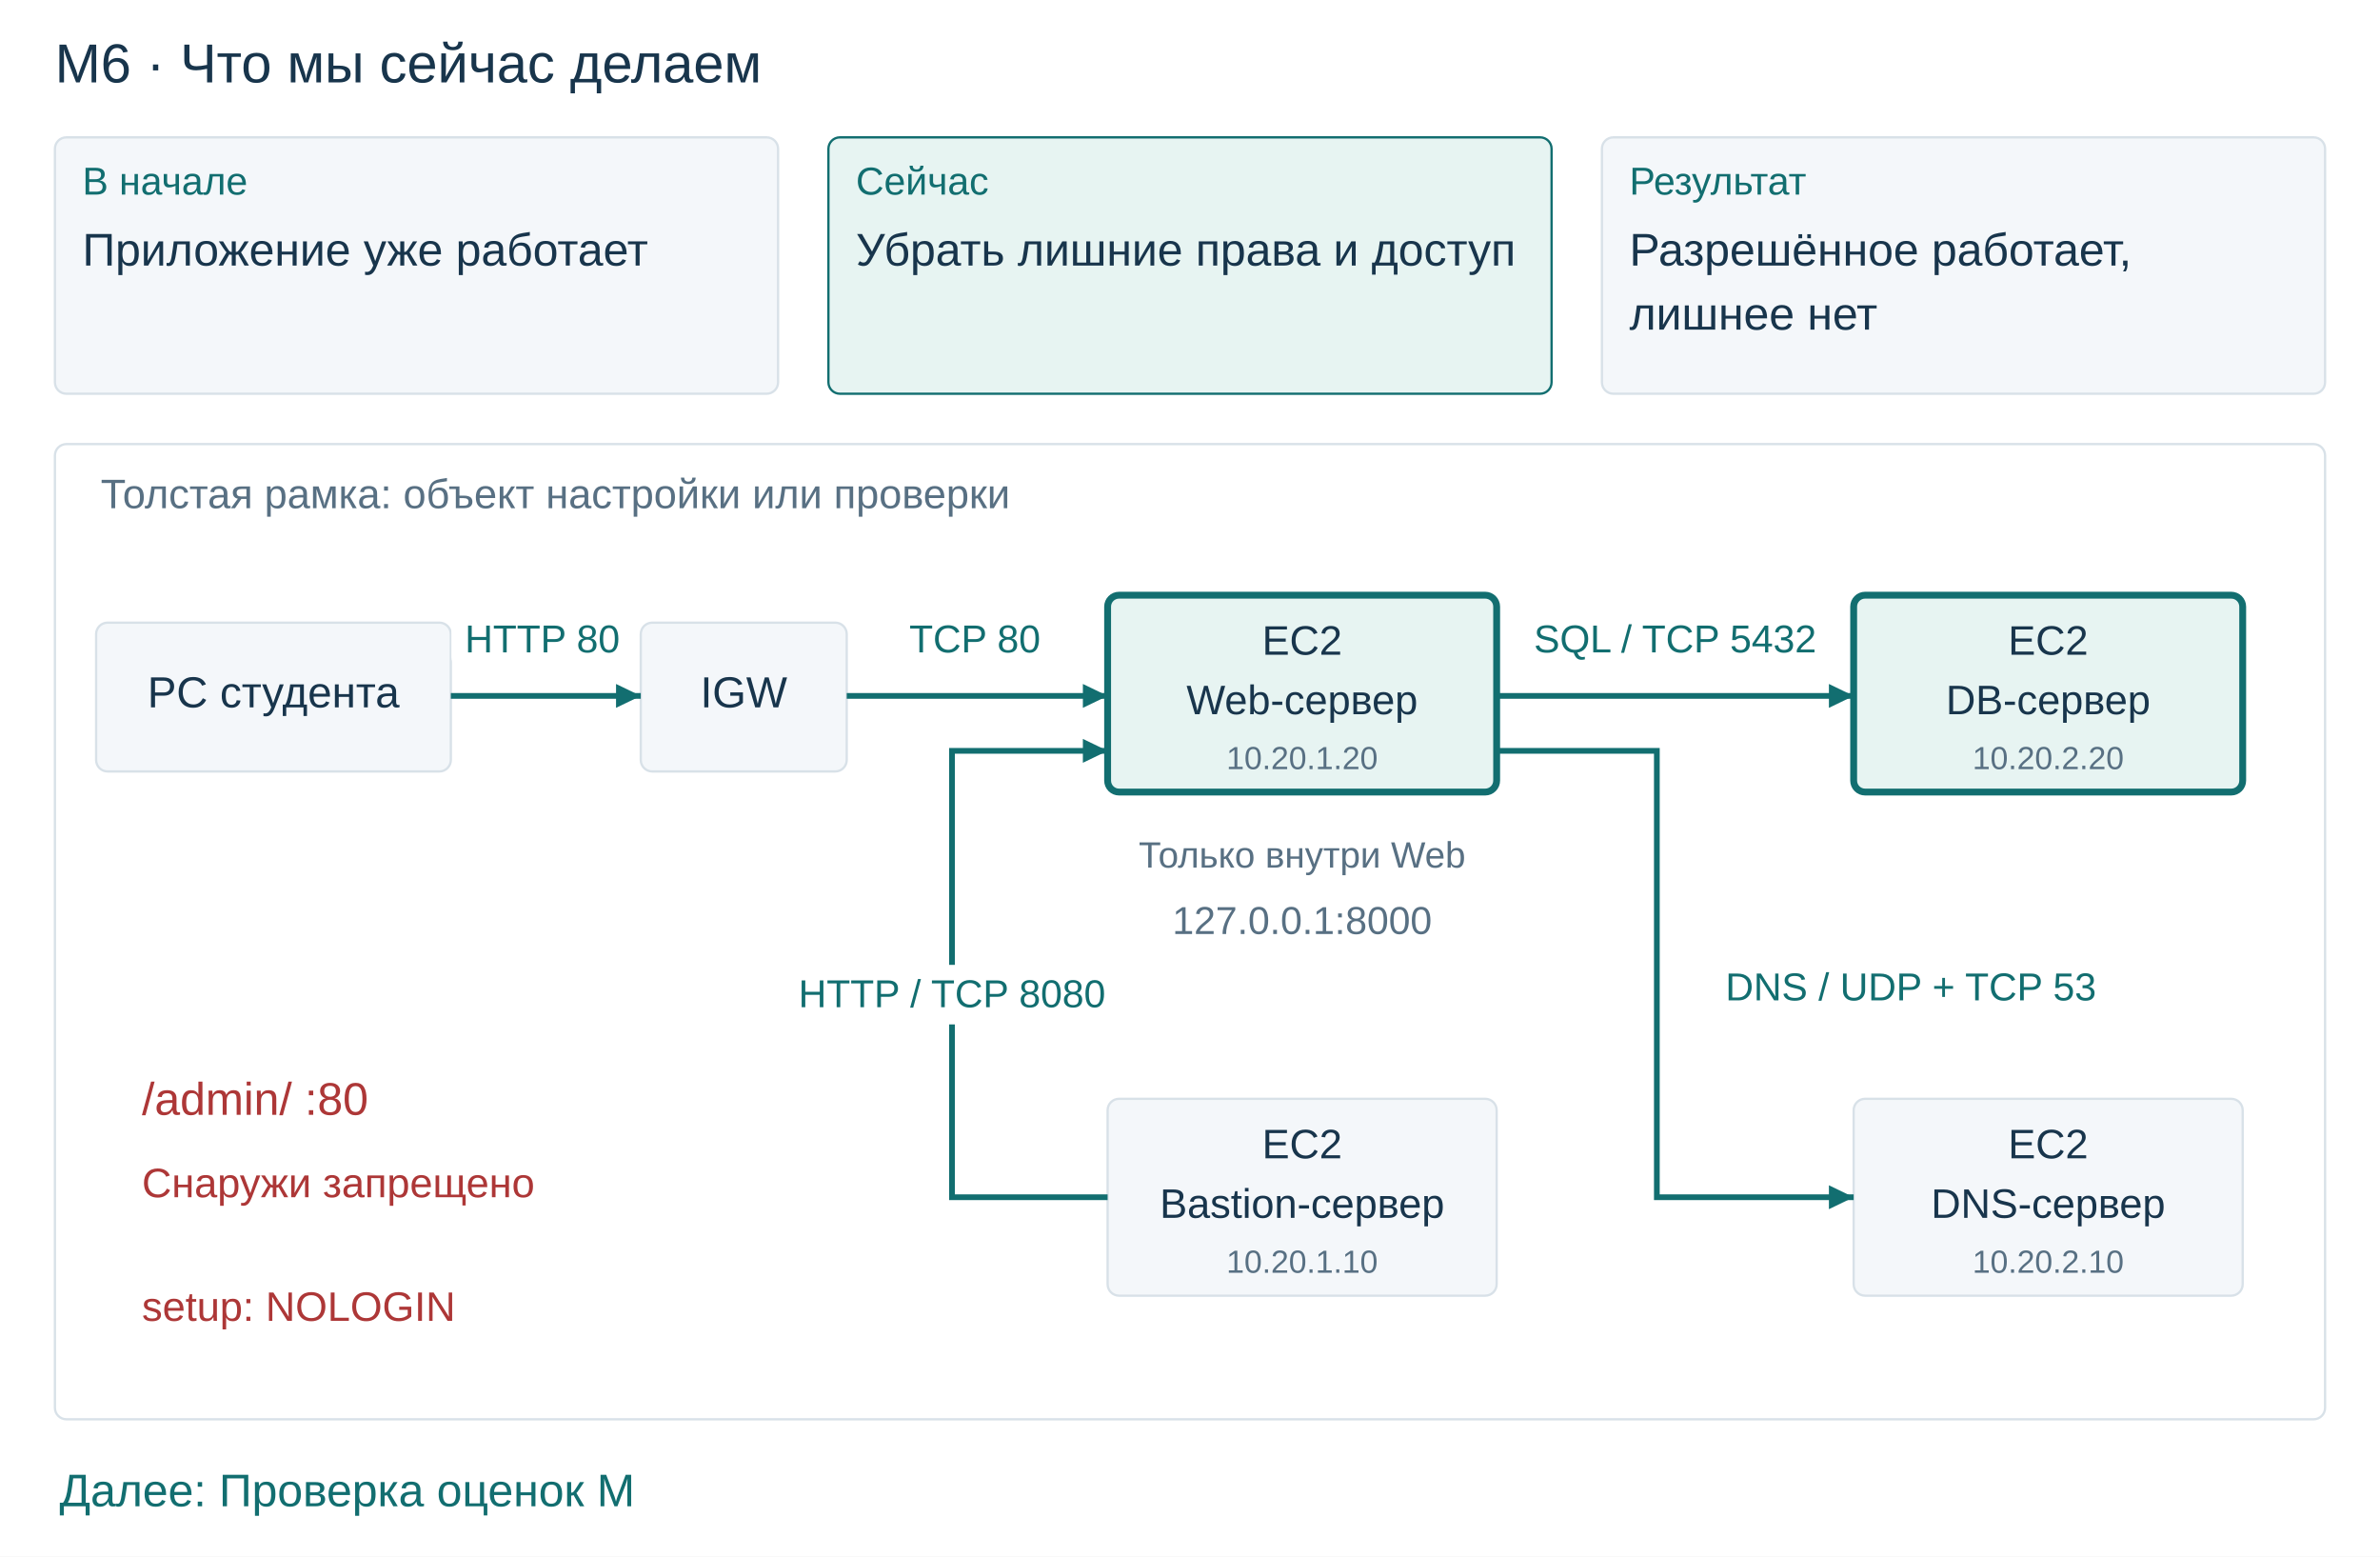
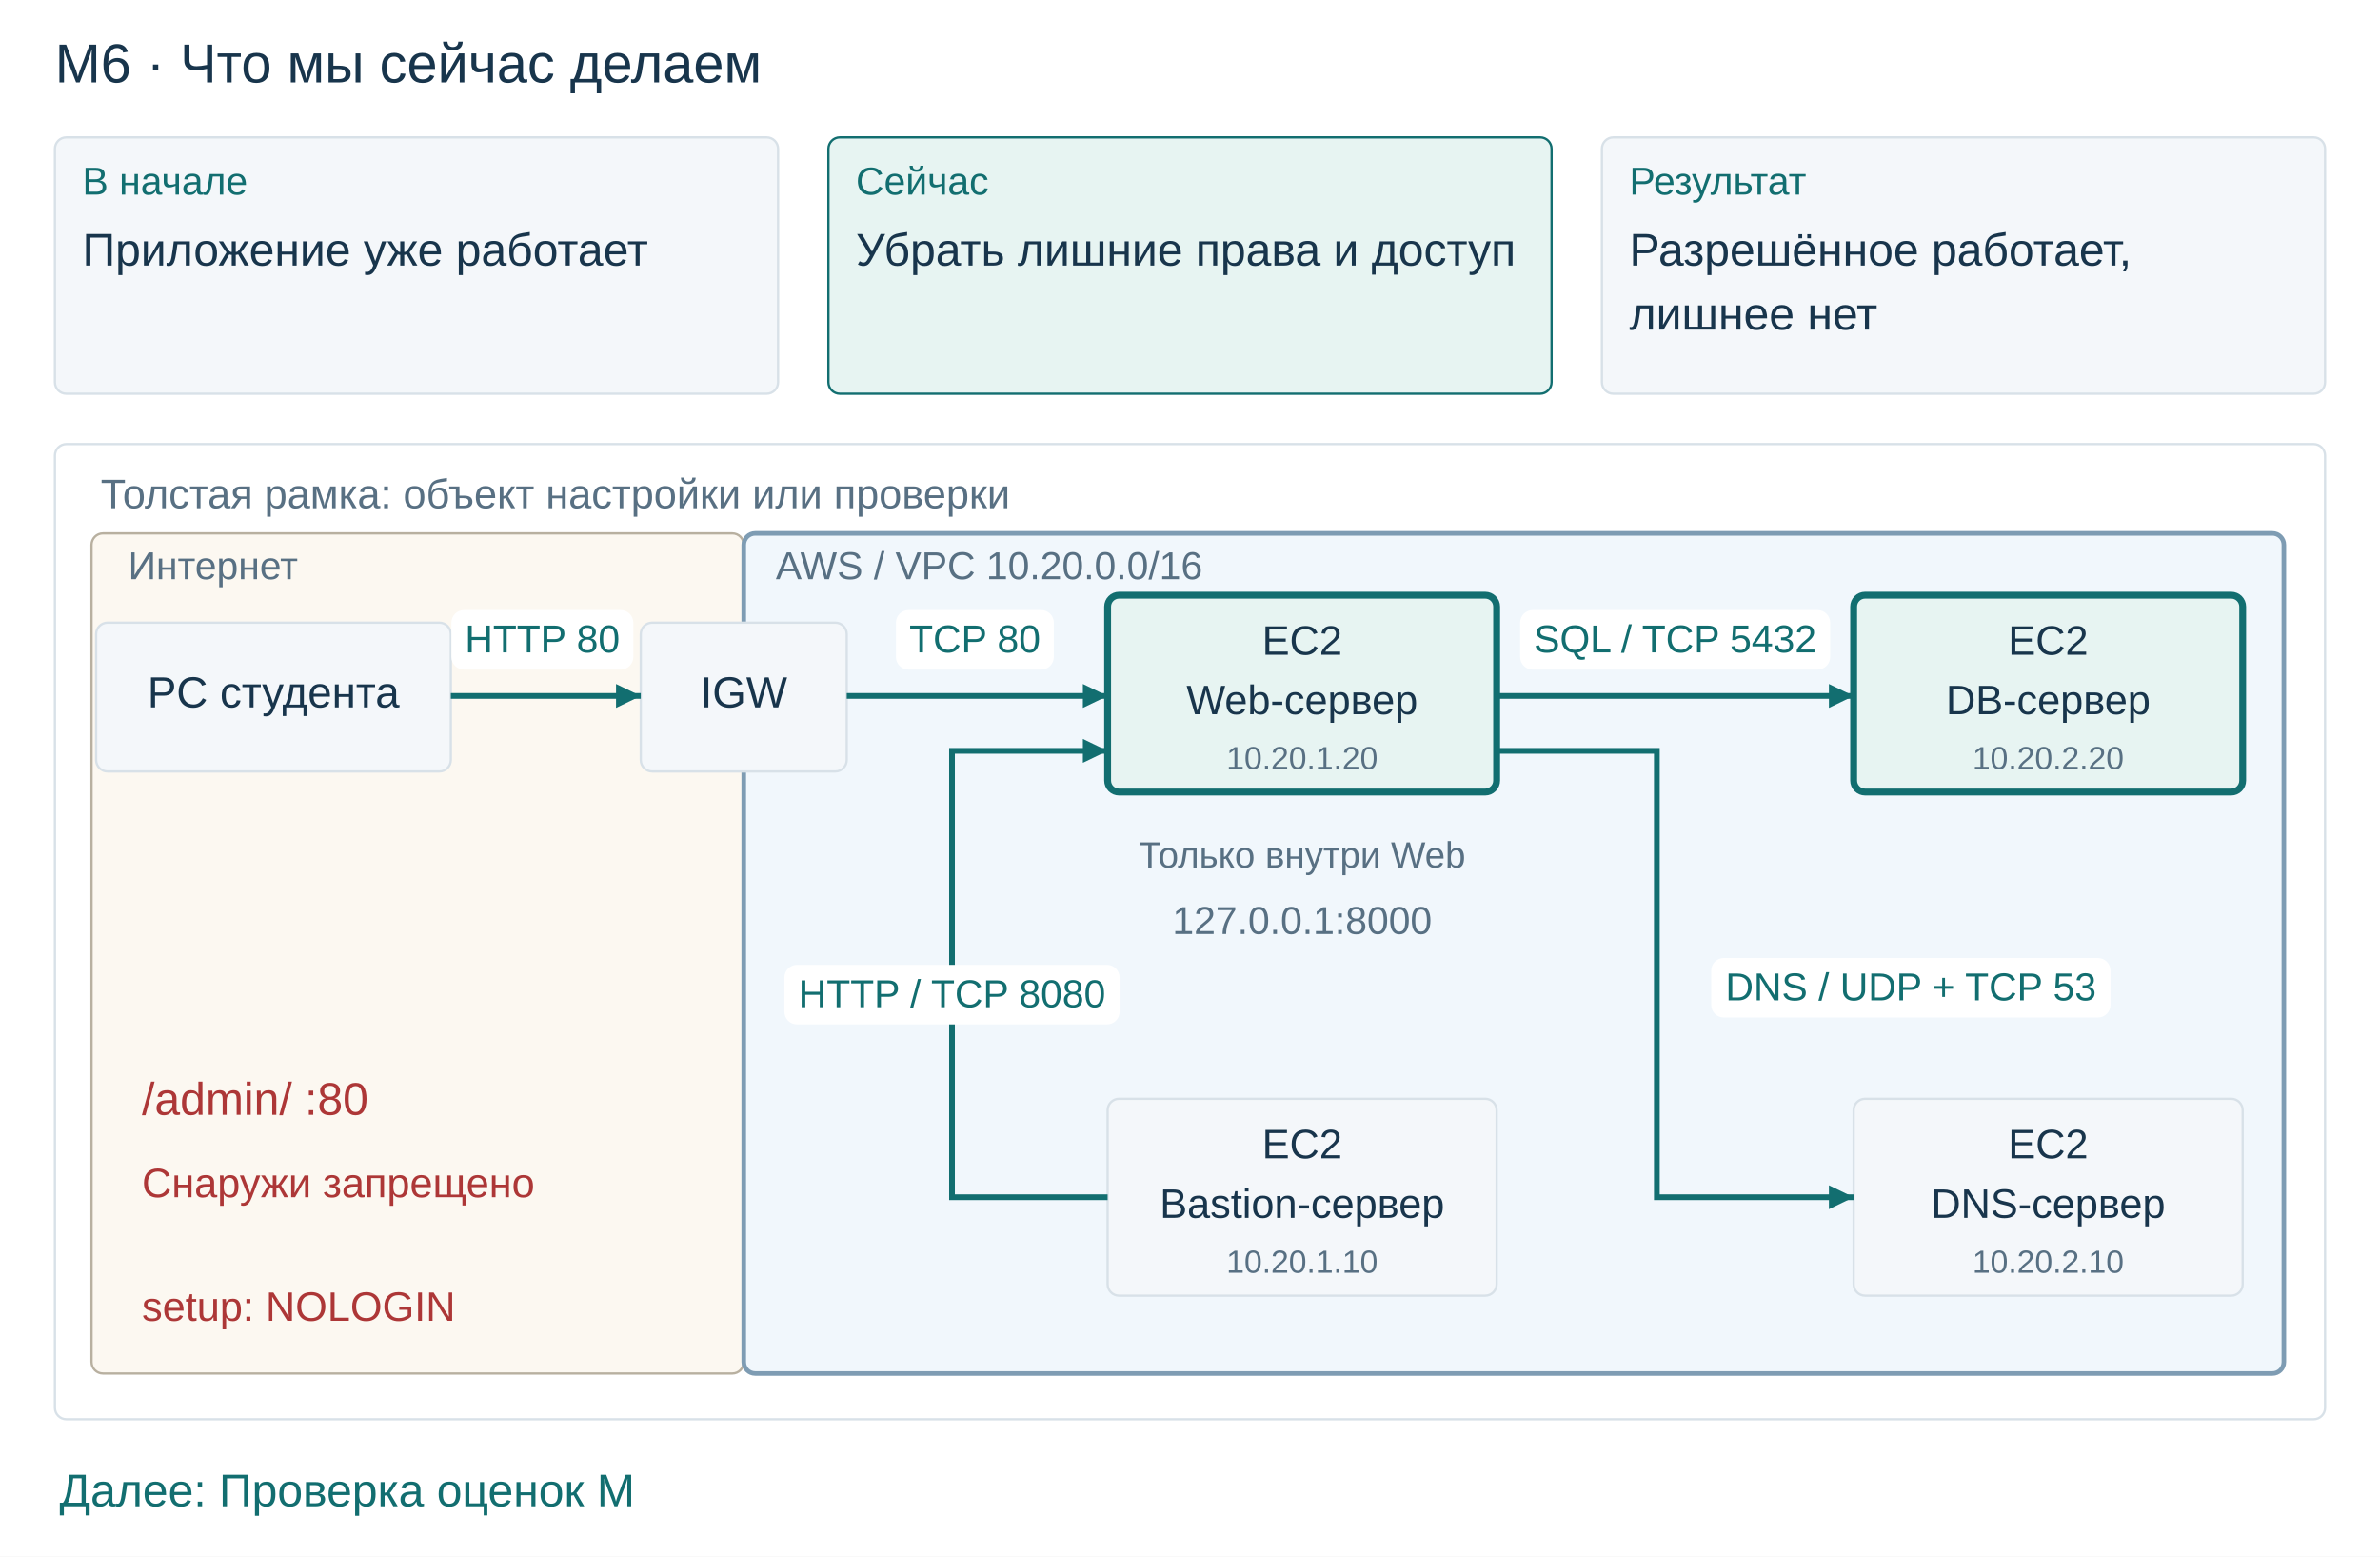
<svg xmlns="http://www.w3.org/2000/svg" width="1040" height="680" viewBox="0 0 1040 680" role="img">
  <rect width="1040" height="680" fill="white" />
  <text x="24" y="36" font-size="24" font-family="Arial,MS Gothic,sans-serif" fill="#18354c">M6 · Что мы сейчас делаем</text>
  <rect x="24" y="60" width="316" height="112" rx="5" fill="#f4f7fa" stroke="#d8e1e8" stroke-width="1" />
  <text x="36" y="85" font-size="17" font-family="Arial,MS Gothic,sans-serif" fill="#126e70">В начале</text>
  <text x="36" y="116" font-size="20" font-family="Arial,MS Gothic,sans-serif" fill="#18354c">Приложение уже работает</text>
  <rect x="362" y="60" width="316" height="112" rx="5" fill="#e7f4f2" stroke="#126e70" stroke-width="1" />
  <text x="374" y="85" font-size="17" font-family="Arial,MS Gothic,sans-serif" fill="#126e70">Сейчас</text>
  <text x="374" y="116" font-size="20" font-family="Arial,MS Gothic,sans-serif" fill="#18354c">Убрать лишние права и доступ</text>
  <rect x="700" y="60" width="316" height="112" rx="5" fill="#f4f7fa" stroke="#d8e1e8" stroke-width="1" />
  <text x="712" y="85" font-size="17" font-family="Arial,MS Gothic,sans-serif" fill="#126e70">Результат</text>
  <text x="712" y="116" font-size="20" font-family="Arial,MS Gothic,sans-serif" fill="#18354c">Разрешённое работает,</text>
  <text x="712" y="144" font-size="20" font-family="Arial,MS Gothic,sans-serif" fill="#18354c">лишнее нет</text>
  <rect x="24" y="194" width="992" height="426" rx="5" fill="white" stroke="#d8e1e8" stroke-width="1" />
  <text x="44" y="222" font-size="18" font-family="Arial,MS Gothic,sans-serif" fill="#587083">Толстая рамка: объект настройки или проверки</text>
+   <rect x="40" y="233" width="285" height="367" rx="5" fill="#fcf8f1" stroke="#b8b0a0" stroke-width="1" />
+   <rect x="325" y="233" width="673" height="367" rx="5" fill="#f1f7fc" stroke="#7e9cb3" stroke-width="2" />
+   <text x="56" y="253" font-size="17" font-family="Arial,MS Gothic,sans-serif" fill="#587083">Интернет</text>
+   <text x="339" y="253" font-size="17" font-family="Arial,MS Gothic,sans-serif" fill="#587083">AWS / VPC 10.20.0.0/16</text>
  <rect x="42" y="272" width="155" height="65" rx="5" fill="#f4f7fa" stroke="#d8e1e8" stroke-width="1" />
  <text x="119.5" y="309" font-size="19" font-family="Arial,MS Gothic,sans-serif" fill="#18354c" text-anchor="middle">PC студента</text>
  <rect x="280" y="272" width="90" height="65" rx="5" fill="#f4f7fa" stroke="#d8e1e8" stroke-width="1" />
  <text x="325.0" y="309" font-size="19" font-family="Arial,MS Gothic,sans-serif" fill="#18354c" text-anchor="middle">IGW</text>
  <rect x="484" y="260" width="170" height="86" rx="5" fill="#e7f4f2" stroke="#126e70" stroke-width="3" />
  <text x="569.0" y="286" font-size="18" font-family="Arial,MS Gothic,sans-serif" fill="#18354c" text-anchor="middle">EC2</text>
  <text x="569.0" y="312" font-size="18" font-family="Arial,MS Gothic,sans-serif" fill="#18354c" text-anchor="middle">Web-сервер</text>
  <text x="569.0" y="336" font-size="14" font-family="Arial,MS Gothic,sans-serif" fill="#587083" text-anchor="middle">10.20.1.20</text>
  <rect x="810" y="260" width="170" height="86" rx="5" fill="#e7f4f2" stroke="#126e70" stroke-width="3" />
  <text x="895.0" y="286" font-size="18" font-family="Arial,MS Gothic,sans-serif" fill="#18354c" text-anchor="middle">EC2</text>
  <text x="895.0" y="312" font-size="18" font-family="Arial,MS Gothic,sans-serif" fill="#18354c" text-anchor="middle">DB-сервер</text>
  <text x="895.0" y="336" font-size="14" font-family="Arial,MS Gothic,sans-serif" fill="#587083" text-anchor="middle">10.20.2.20</text>
  <rect x="484" y="480" width="170" height="86" rx="5" fill="#f4f7fa" stroke="#d8e1e8" stroke-width="1" />
  <text x="569.0" y="506" font-size="18" font-family="Arial,MS Gothic,sans-serif" fill="#18354c" text-anchor="middle">EC2</text>
  <text x="569.0" y="532" font-size="18" font-family="Arial,MS Gothic,sans-serif" fill="#18354c" text-anchor="middle">Bastion-сервер</text>
  <text x="569.0" y="556" font-size="14" font-family="Arial,MS Gothic,sans-serif" fill="#587083" text-anchor="middle">10.20.1.10</text>
  <rect x="810" y="480" width="170" height="86" rx="5" fill="#f4f7fa" stroke="#d8e1e8" stroke-width="1" />
  <text x="895.0" y="506" font-size="18" font-family="Arial,MS Gothic,sans-serif" fill="#18354c" text-anchor="middle">EC2</text>
  <text x="895.0" y="532" font-size="18" font-family="Arial,MS Gothic,sans-serif" fill="#18354c" text-anchor="middle">DNS-сервер</text>
  <text x="895.0" y="556" font-size="14" font-family="Arial,MS Gothic,sans-serif" fill="#587083" text-anchor="middle">10.20.2.10</text>
  <polyline points="197,304 280,304" fill="none" stroke="#126e70" stroke-width="2.5" />
  <polygon points="280.00,304.00 269.19,309.22 269.19,298.78" fill="#126e70" />
  <rect x="197.754" y="267" width="78.492" height="25" rx="5" fill="white" stroke="white" stroke-width="1" />
  <text x="237" y="285" font-size="17" font-family="Arial,MS Gothic,sans-serif" fill="#126e70" text-anchor="middle">HTTP 80</text>
  <polyline points="370,304 484,304" fill="none" stroke="#126e70" stroke-width="2.5" />
  <polygon points="484.00,304.00 473.19,309.22 473.19,298.78" fill="#126e70" />
  <rect x="392.004" y="267" width="67.992" height="25" rx="5" fill="white" stroke="white" stroke-width="1" />
  <text x="426" y="285" font-size="17" font-family="Arial,MS Gothic,sans-serif" fill="#126e70" text-anchor="middle">TCP 80</text>
  <polyline points="654,304 810,304" fill="none" stroke="#126e70" stroke-width="2.5" />
  <polygon points="810.00,304.00 799.19,309.22 799.19,298.78" fill="#126e70" />
  <rect x="664.762" y="267" width="134.477" height="25" rx="5" fill="white" stroke="white" stroke-width="1" />
  <text x="732" y="285" font-size="17" font-family="Arial,MS Gothic,sans-serif" fill="#126e70" text-anchor="middle">SQL / TCP 5432</text>
  <polyline points="484,523 416,523 416,328 484,328" fill="none" stroke="#126e70" stroke-width="2.5" />
  <polygon points="484.00,328.00 473.19,333.22 473.19,322.78" fill="#126e70" />
  <rect x="343.262" y="422" width="145.477" height="25" rx="5" fill="white" stroke="white" stroke-width="1" />
  <text x="416" y="440" font-size="17" font-family="Arial,MS Gothic,sans-serif" fill="#126e70" text-anchor="middle">HTTP / TCP 8080</text>
  <polyline points="654,328 724,328 724,523 810,523" fill="none" stroke="#126e70" stroke-width="2.5" />
  <polygon points="810.00,523.00 799.19,528.22 799.19,517.78" fill="#126e70" />
  <rect x="748.262" y="419" width="173.477" height="25" rx="5" fill="white" stroke="white" stroke-width="1" />
  <text x="835" y="437" font-size="17" font-family="Arial,MS Gothic,sans-serif" fill="#126e70" text-anchor="middle">DNS / UDP + TCP 53</text>
  <text x="569" y="379" font-size="16" font-family="Arial,MS Gothic,sans-serif" fill="#587083" text-anchor="middle">Только внутри Web</text>
  <text x="569" y="408" font-size="17" font-family="Arial,MS Gothic,sans-serif" fill="#587083" text-anchor="middle">127.0.0.1:8000</text>
  <text x="62" y="487" font-size="20" font-family="Arial,MS Gothic,sans-serif" fill="#ad3737">/admin/ :80</text>
  <text x="62" y="523" font-size="18" font-family="Arial,MS Gothic,sans-serif" fill="#ad3737">Снаружи запрещено</text>
  <text x="62" y="577" font-size="18" font-family="Arial,MS Gothic,sans-serif" fill="#ad3737">setup: NOLOGIN</text>
  <text x="26" y="658" font-size="20" font-family="Arial,MS Gothic,sans-serif" fill="#126e70">Далее: Проверка оценок M</text>
</svg>
